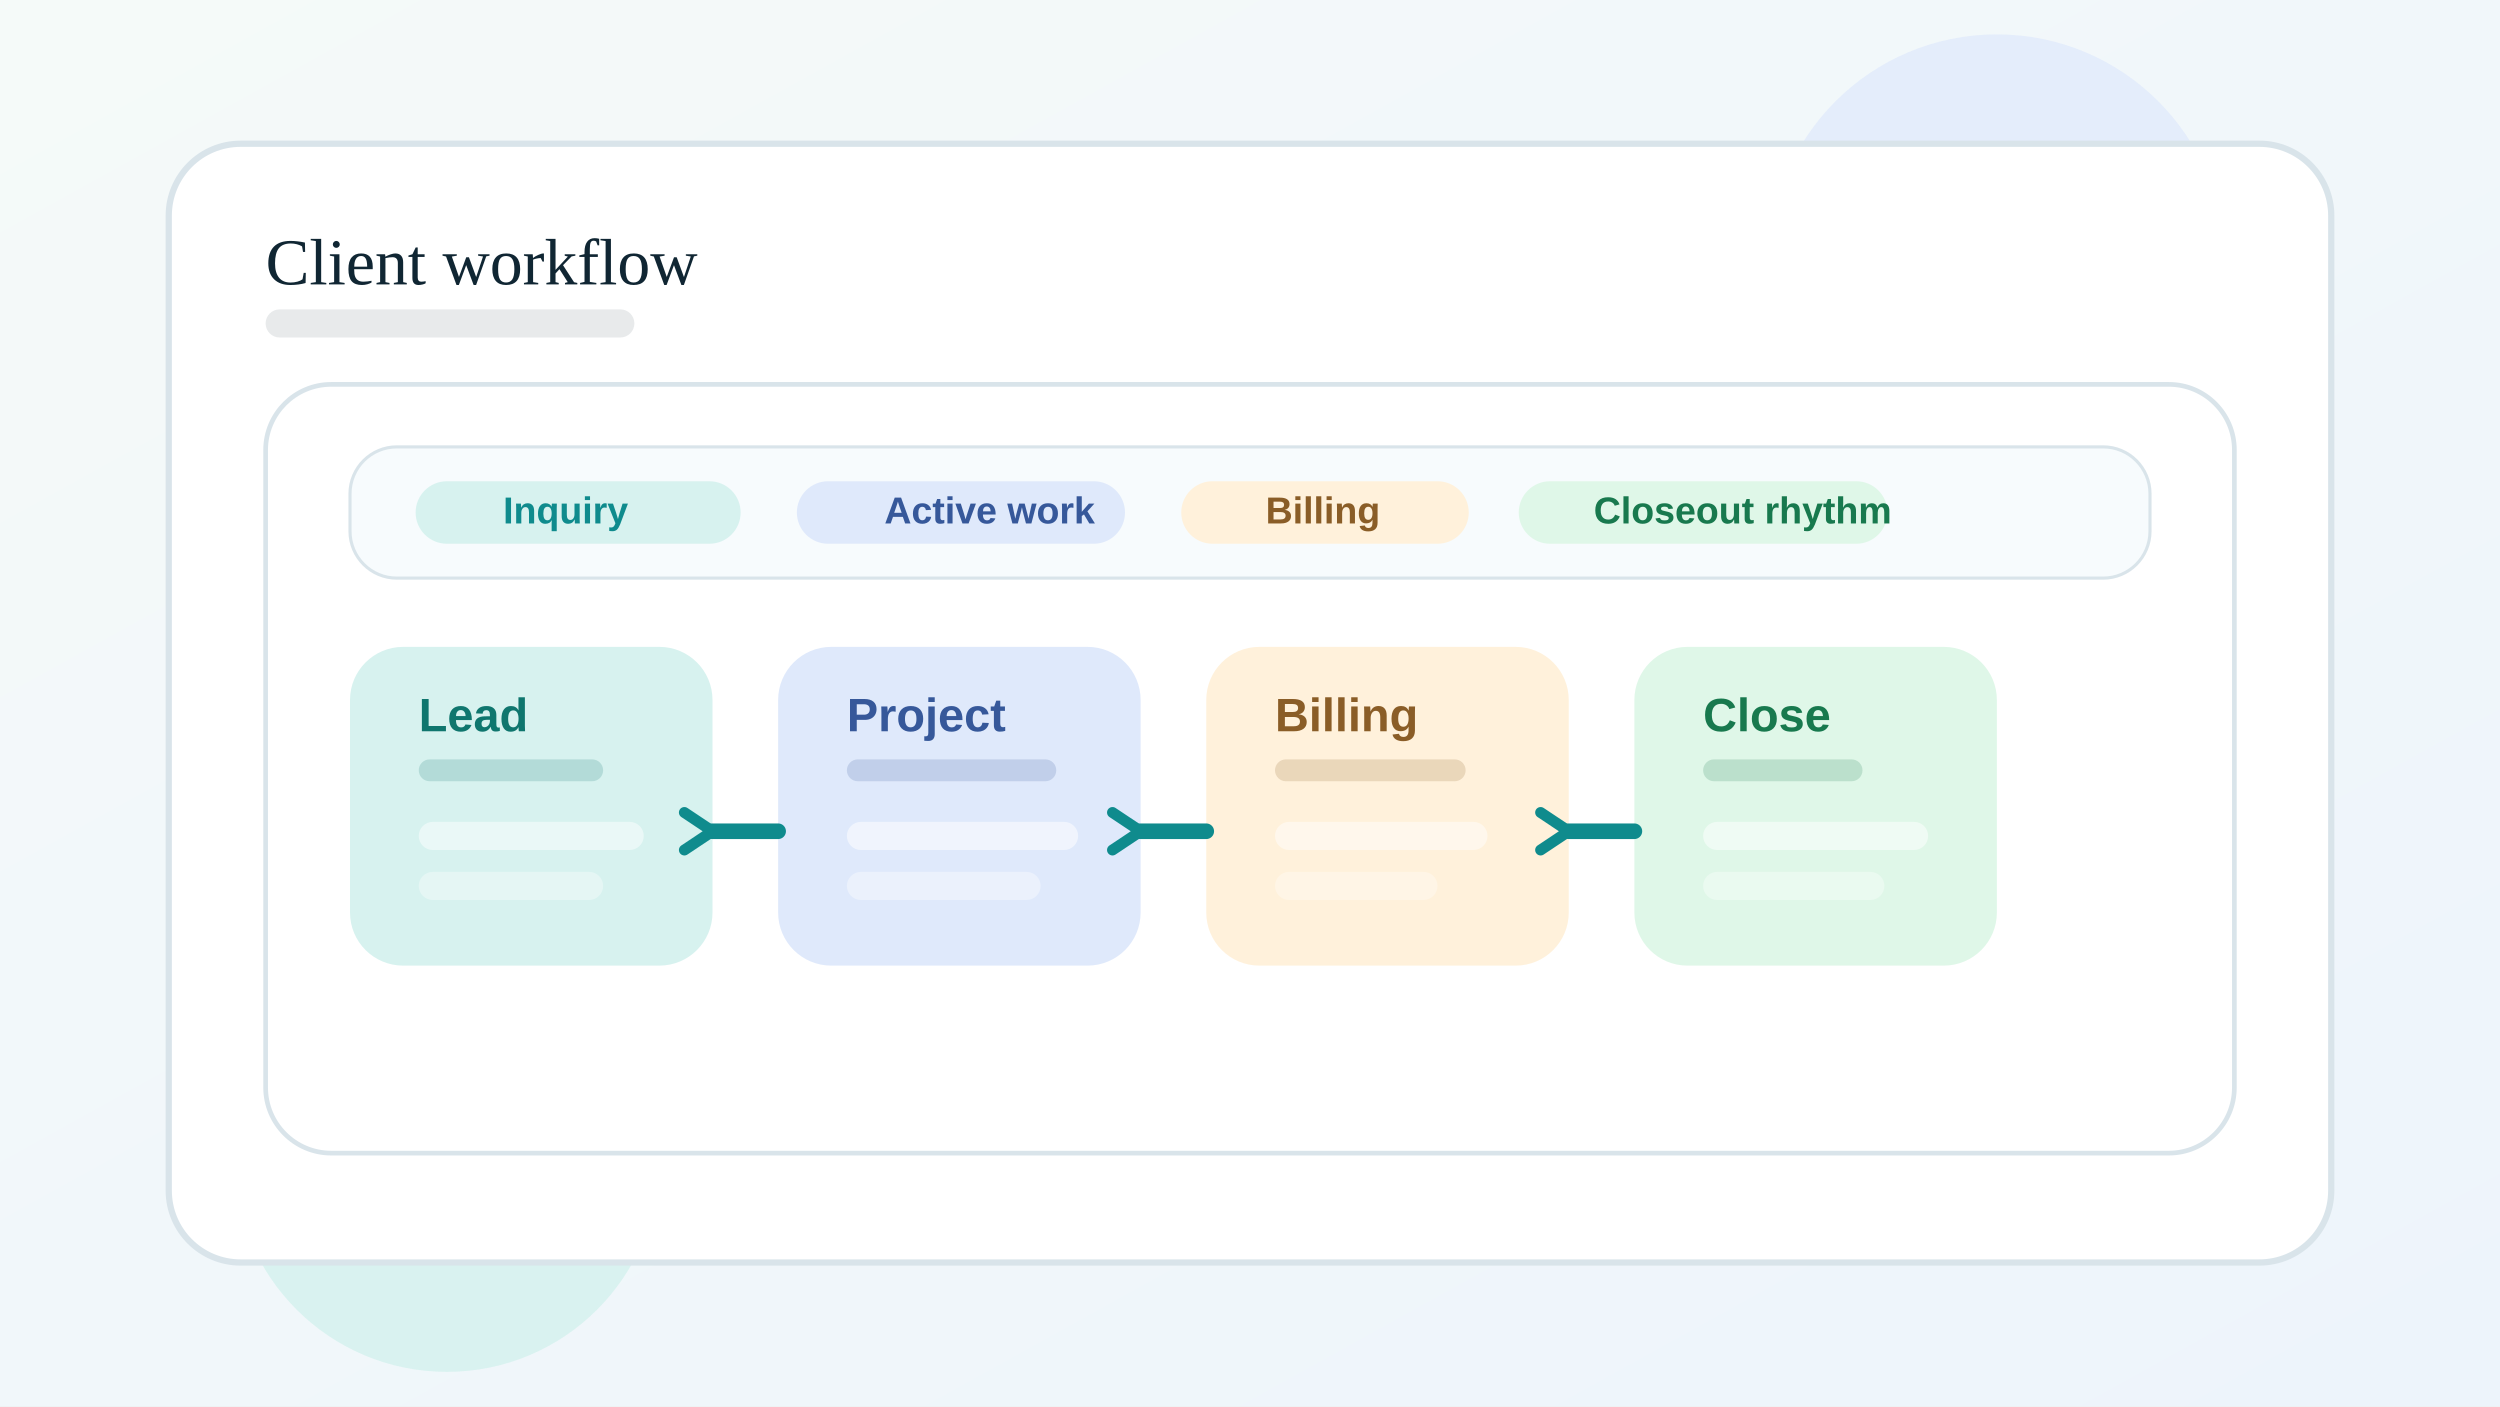
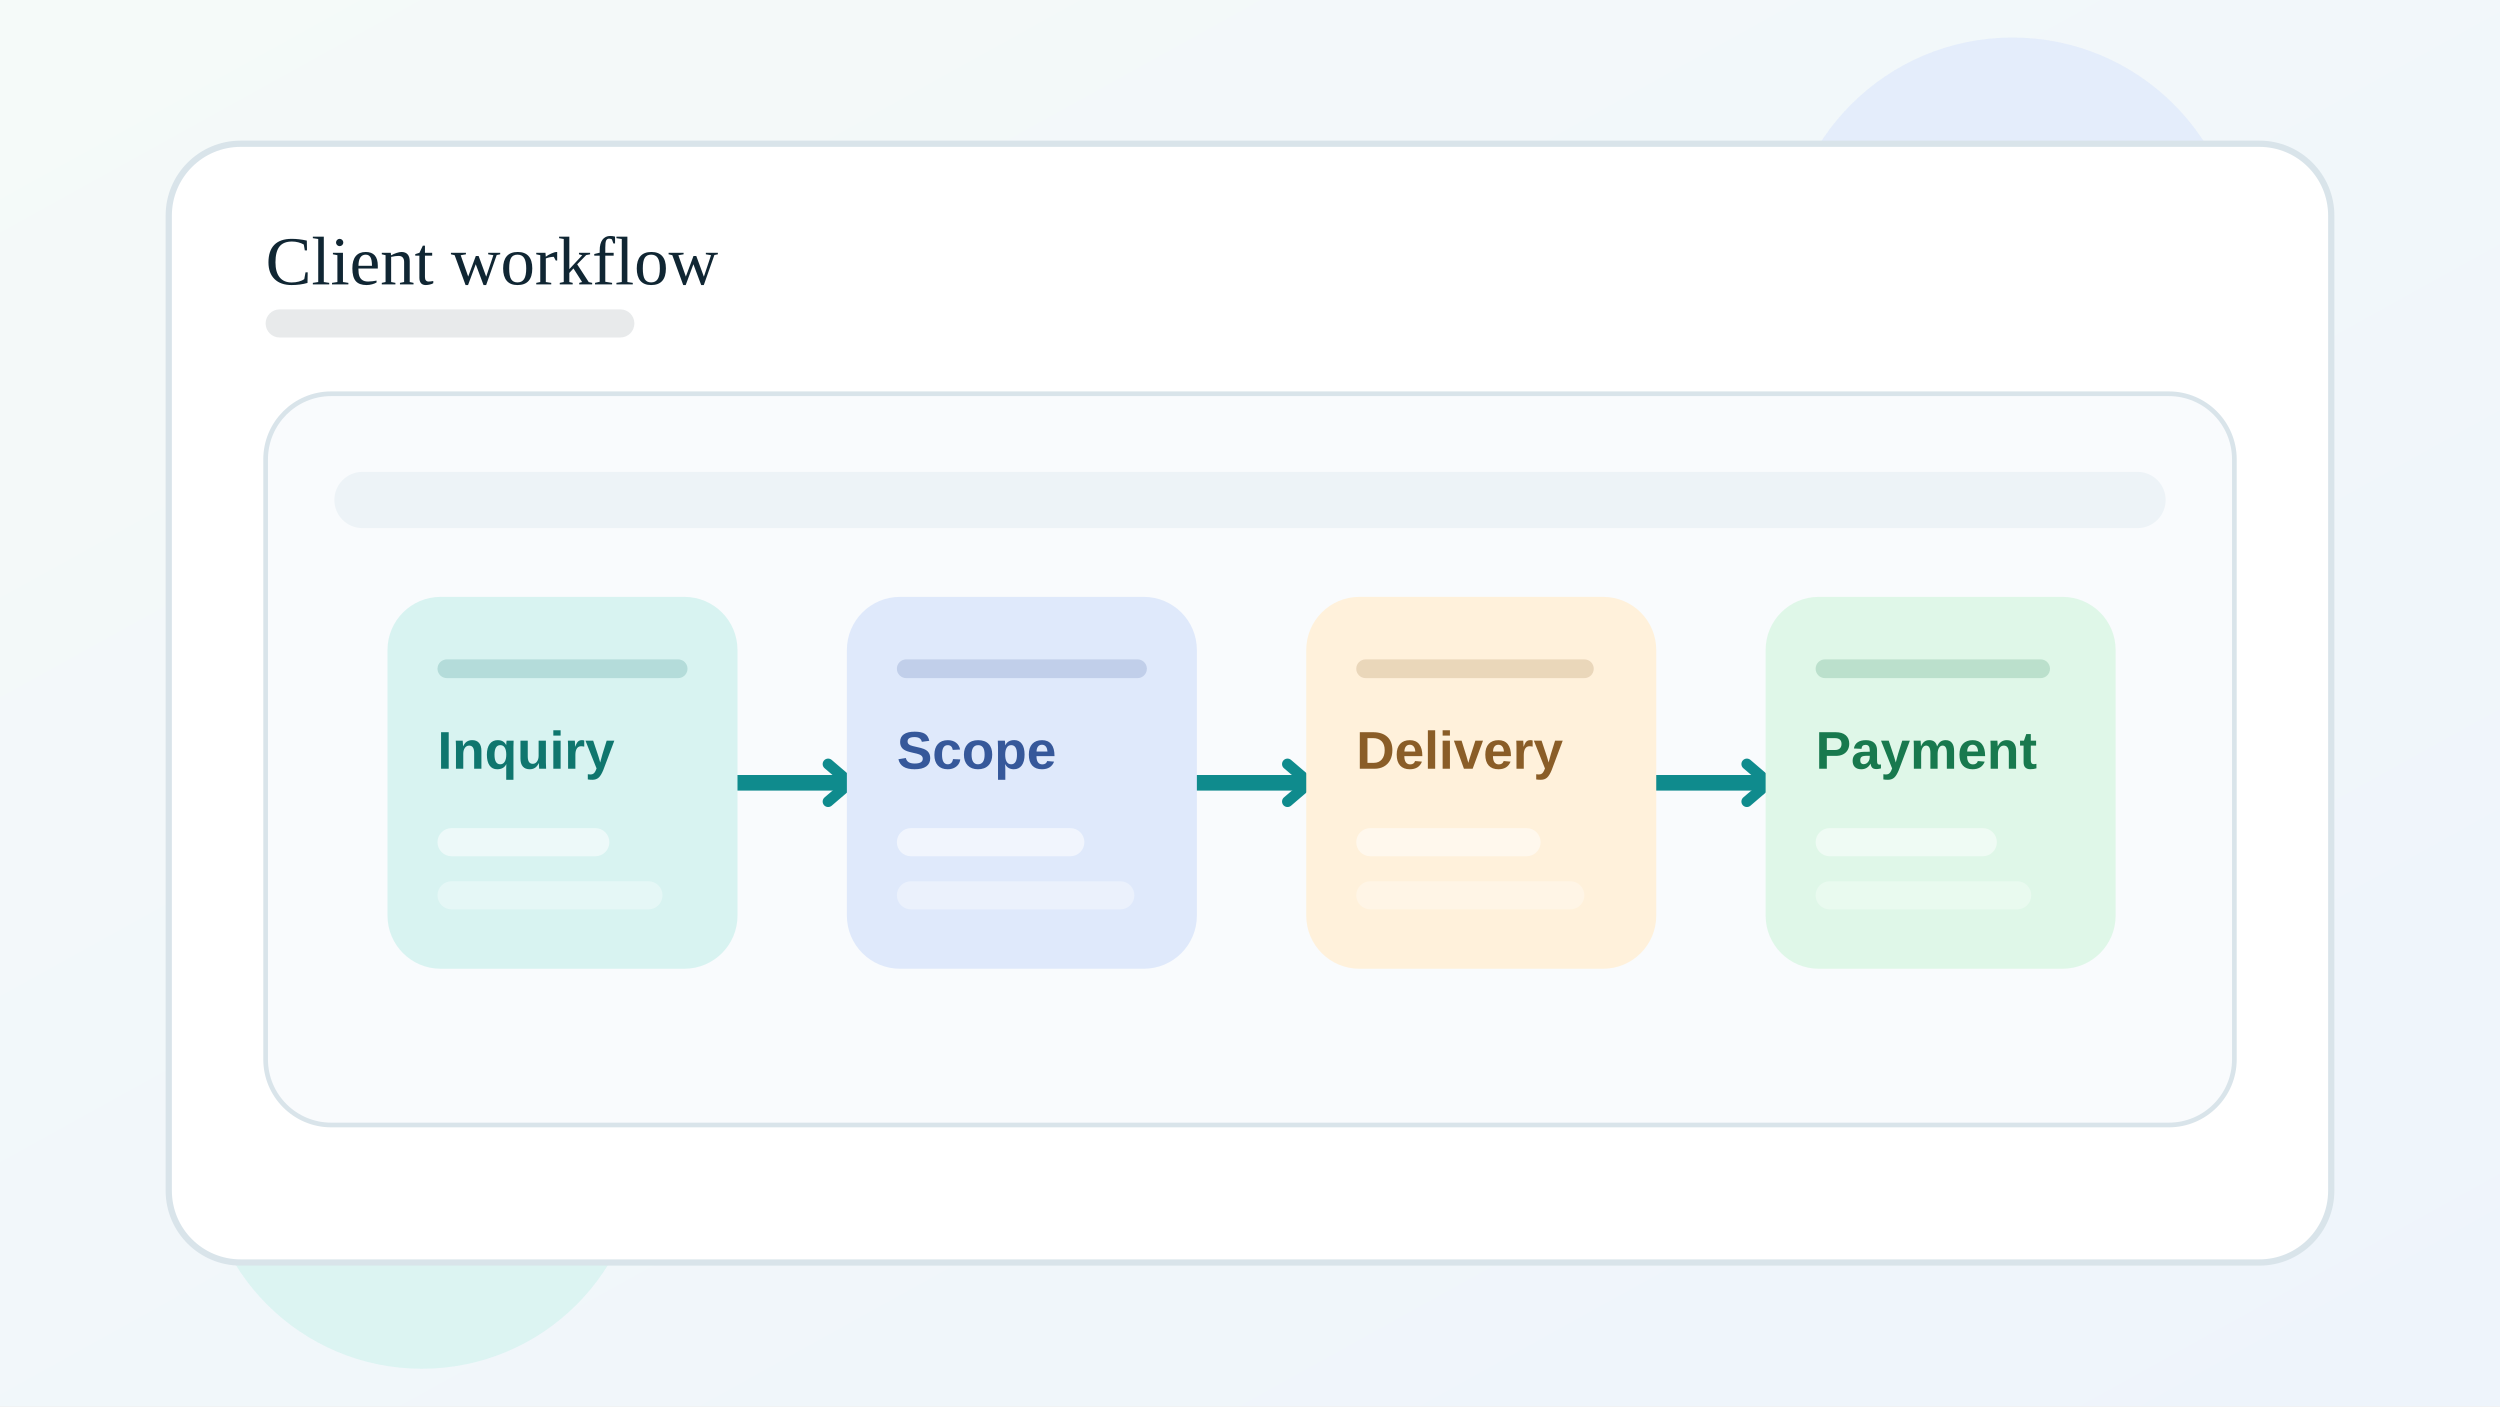
<svg xmlns="http://www.w3.org/2000/svg" viewBox="0 0 1600 900" role="img" aria-labelledby="title desc">
  <defs>
    <linearGradient id="workflow-bg" x1="0%" y1="0%" x2="100%" y2="100%">
      <stop offset="0%" stop-color="#f5faf9" />
-       <stop offset="100%" stop-color="#edf4fb" />
+       <stop offset="100%" stop-color="#eef4fb" />
    </linearGradient>
  </defs>
  <rect width="1600" height="900" fill="url(#workflow-bg)" />
-   <circle cx="1278" cy="168" r="146" fill="#dfe9fb" opacity=".72" />
-   <circle cx="286" cy="742" r="136" fill="#d7f2ef" opacity=".92" />
+   <circle cx="1288" cy="170" r="146" fill="#dfe9fb" opacity=".72" />
+   <circle cx="270" cy="736" r="140" fill="#d8f3f1" opacity=".84" />
  <rect x="108" y="92" width="1384" height="716" rx="46" fill="#ffffff" stroke="#d9e4ea" stroke-width="4" />
-   <text x="170" y="182" font-family="Georgia, 'Times New Roman', serif" font-size="42" fill="#102633">Client workflow</text>
+   <text x="170" y="182" font-family="Georgia, 'Times New Roman', serif" font-size="44" fill="#102633">Client workflow</text>
  <rect x="170" y="198" width="236" height="18" rx="9" fill="#102633" opacity=".10" />
-   <rect x="170" y="246" width="1260" height="492" rx="42" fill="#ffffff" stroke="#d9e4ea" stroke-width="3" />
-   <rect x="224" y="286" width="1152" height="84" rx="30" fill="#f7fbfd" stroke="#d9e4ea" stroke-width="2" />
-   <rect x="266" y="308" width="208" height="40" rx="20" fill="#d7f2ef" />
-   <rect x="510" y="308" width="210" height="40" rx="20" fill="#dfe9fb" />
-   <rect x="756" y="308" width="184" height="40" rx="20" fill="#fff1db" />
-   <rect x="972" y="308" width="236" height="40" rx="20" fill="#dff7e8" />
-   <text x="322" y="335" font-family="Arial, sans-serif" font-size="24" font-weight="700" fill="#0f8b8d">Inquiry</text>
-   <text x="566" y="335" font-family="Arial, sans-serif" font-size="24" font-weight="700" fill="#36589a">Active work</text>
-   <text x="810" y="335" font-family="Arial, sans-serif" font-size="24" font-weight="700" fill="#8a5d27">Billing</text>
-   <text x="1020" y="335" font-family="Arial, sans-serif" font-size="24" font-weight="700" fill="#18794e">Closeout rhythm</text>
-   <rect x="224" y="414" width="232" height="204" rx="34" fill="#d7f2ef" />
-   <rect x="498" y="414" width="232" height="204" rx="34" fill="#dfe9fb" />
-   <rect x="772" y="414" width="232" height="204" rx="34" fill="#fff1db" />
-   <rect x="1046" y="414" width="232" height="204" rx="34" fill="#dff7e8" />
-   <path d="M456 532h42m232 0h42m232 0h42" stroke="#0f8b8d" stroke-width="10" stroke-linecap="round" />
-   <path d="M438 520l18 12-18 12M712 520l18 12-18 12M986 520l18 12-18 12" fill="none" stroke="#0f8b8d" stroke-width="7" stroke-linecap="round" stroke-linejoin="round" />
-   <text x="268" y="468" font-family="Arial, sans-serif" font-size="30" font-weight="700" fill="#0f766e">Lead</text>
-   <rect x="268" y="486" width="118" height="14" rx="7" fill="#0f766e" opacity=".18" />
-   <rect x="268" y="526" width="144" height="18" rx="9" fill="#ffffff" opacity=".48" />
-   <rect x="268" y="558" width="118" height="18" rx="9" fill="#ffffff" opacity=".34" />
-   <text x="542" y="468" font-family="Arial, sans-serif" font-size="30" font-weight="700" fill="#36589a">Project</text>
-   <rect x="542" y="486" width="134" height="14" rx="7" fill="#36589a" opacity=".18" />
-   <rect x="542" y="526" width="148" height="18" rx="9" fill="#ffffff" opacity=".52" />
-   <rect x="542" y="558" width="124" height="18" rx="9" fill="#ffffff" opacity=".36" />
-   <text x="816" y="468" font-family="Arial, sans-serif" font-size="30" font-weight="700" fill="#8a5d27">Billing</text>
-   <rect x="816" y="486" width="122" height="14" rx="7" fill="#8a5d27" opacity=".18" />
-   <rect x="816" y="526" width="136" height="18" rx="9" fill="#ffffff" opacity=".46" />
-   <rect x="816" y="558" width="104" height="18" rx="9" fill="#ffffff" opacity=".30" />
-   <text x="1090" y="468" font-family="Arial, sans-serif" font-size="30" font-weight="700" fill="#18794e">Close</text>
-   <rect x="1090" y="486" width="102" height="14" rx="7" fill="#18794e" opacity=".18" />
-   <rect x="1090" y="526" width="144" height="18" rx="9" fill="#ffffff" opacity=".50" />
-   <rect x="1090" y="558" width="116" height="18" rx="9" fill="#ffffff" opacity=".34" />
+   <rect x="170" y="252" width="1260" height="468" rx="42" fill="#f9fbfd" stroke="#d9e4ea" stroke-width="3" />
+   <rect x="214" y="302" width="1172" height="36" rx="18" fill="#edf3f7" />
+   <path d="M440 501h104m190 0h104m190 0h104" stroke="#0f8b8d" stroke-width="10" stroke-linecap="round" />
+   <path d="M530 489l14 12-14 12M824 489l14 12-14 12M1118 489l14 12-14 12" fill="none" stroke="#0f8b8d" stroke-width="7" stroke-linecap="round" stroke-linejoin="round" />
+   <rect x="248" y="382" width="224" height="238" rx="34" fill="#d8f3f1" />
+   <rect x="542" y="382" width="224" height="238" rx="34" fill="#dfe9fb" />
+   <rect x="836" y="382" width="224" height="238" rx="34" fill="#fff1db" />
+   <rect x="1130" y="382" width="224" height="238" rx="34" fill="#dff7e8" />
+   <rect x="280" y="422" width="160" height="12" rx="6" fill="#0f766e" opacity=".18" />
+   <rect x="574" y="422" width="160" height="12" rx="6" fill="#36589a" opacity=".18" />
+   <rect x="868" y="422" width="152" height="12" rx="6" fill="#8a5d27" opacity=".18" />
+   <rect x="1162" y="422" width="150" height="12" rx="6" fill="#18794e" opacity=".18" />
+   <text x="280" y="492" font-family="Arial, sans-serif" font-size="34" font-weight="700" fill="#0f766e">Inquiry</text>
+   <text x="574" y="492" font-family="Arial, sans-serif" font-size="34" font-weight="700" fill="#36589a">Scope</text>
+   <text x="868" y="492" font-family="Arial, sans-serif" font-size="34" font-weight="700" fill="#8a5d27">Delivery</text>
+   <text x="1162" y="492" font-family="Arial, sans-serif" font-size="34" font-weight="700" fill="#18794e">Payment</text>
+   <rect x="280" y="530" width="110" height="18" rx="9" fill="#ffffff" opacity=".54" />
+   <rect x="280" y="564" width="144" height="18" rx="9" fill="#ffffff" opacity=".34" />
+   <rect x="574" y="530" width="120" height="18" rx="9" fill="#ffffff" opacity=".56" />
+   <rect x="574" y="564" width="152" height="18" rx="9" fill="#ffffff" opacity=".36" />
+   <rect x="868" y="530" width="118" height="18" rx="9" fill="#ffffff" opacity=".50" />
+   <rect x="868" y="564" width="146" height="18" rx="9" fill="#ffffff" opacity=".30" />
+   <rect x="1162" y="530" width="116" height="18" rx="9" fill="#ffffff" opacity=".50" />
+   <rect x="1162" y="564" width="138" height="18" rx="9" fill="#ffffff" opacity=".32" />
</svg>
